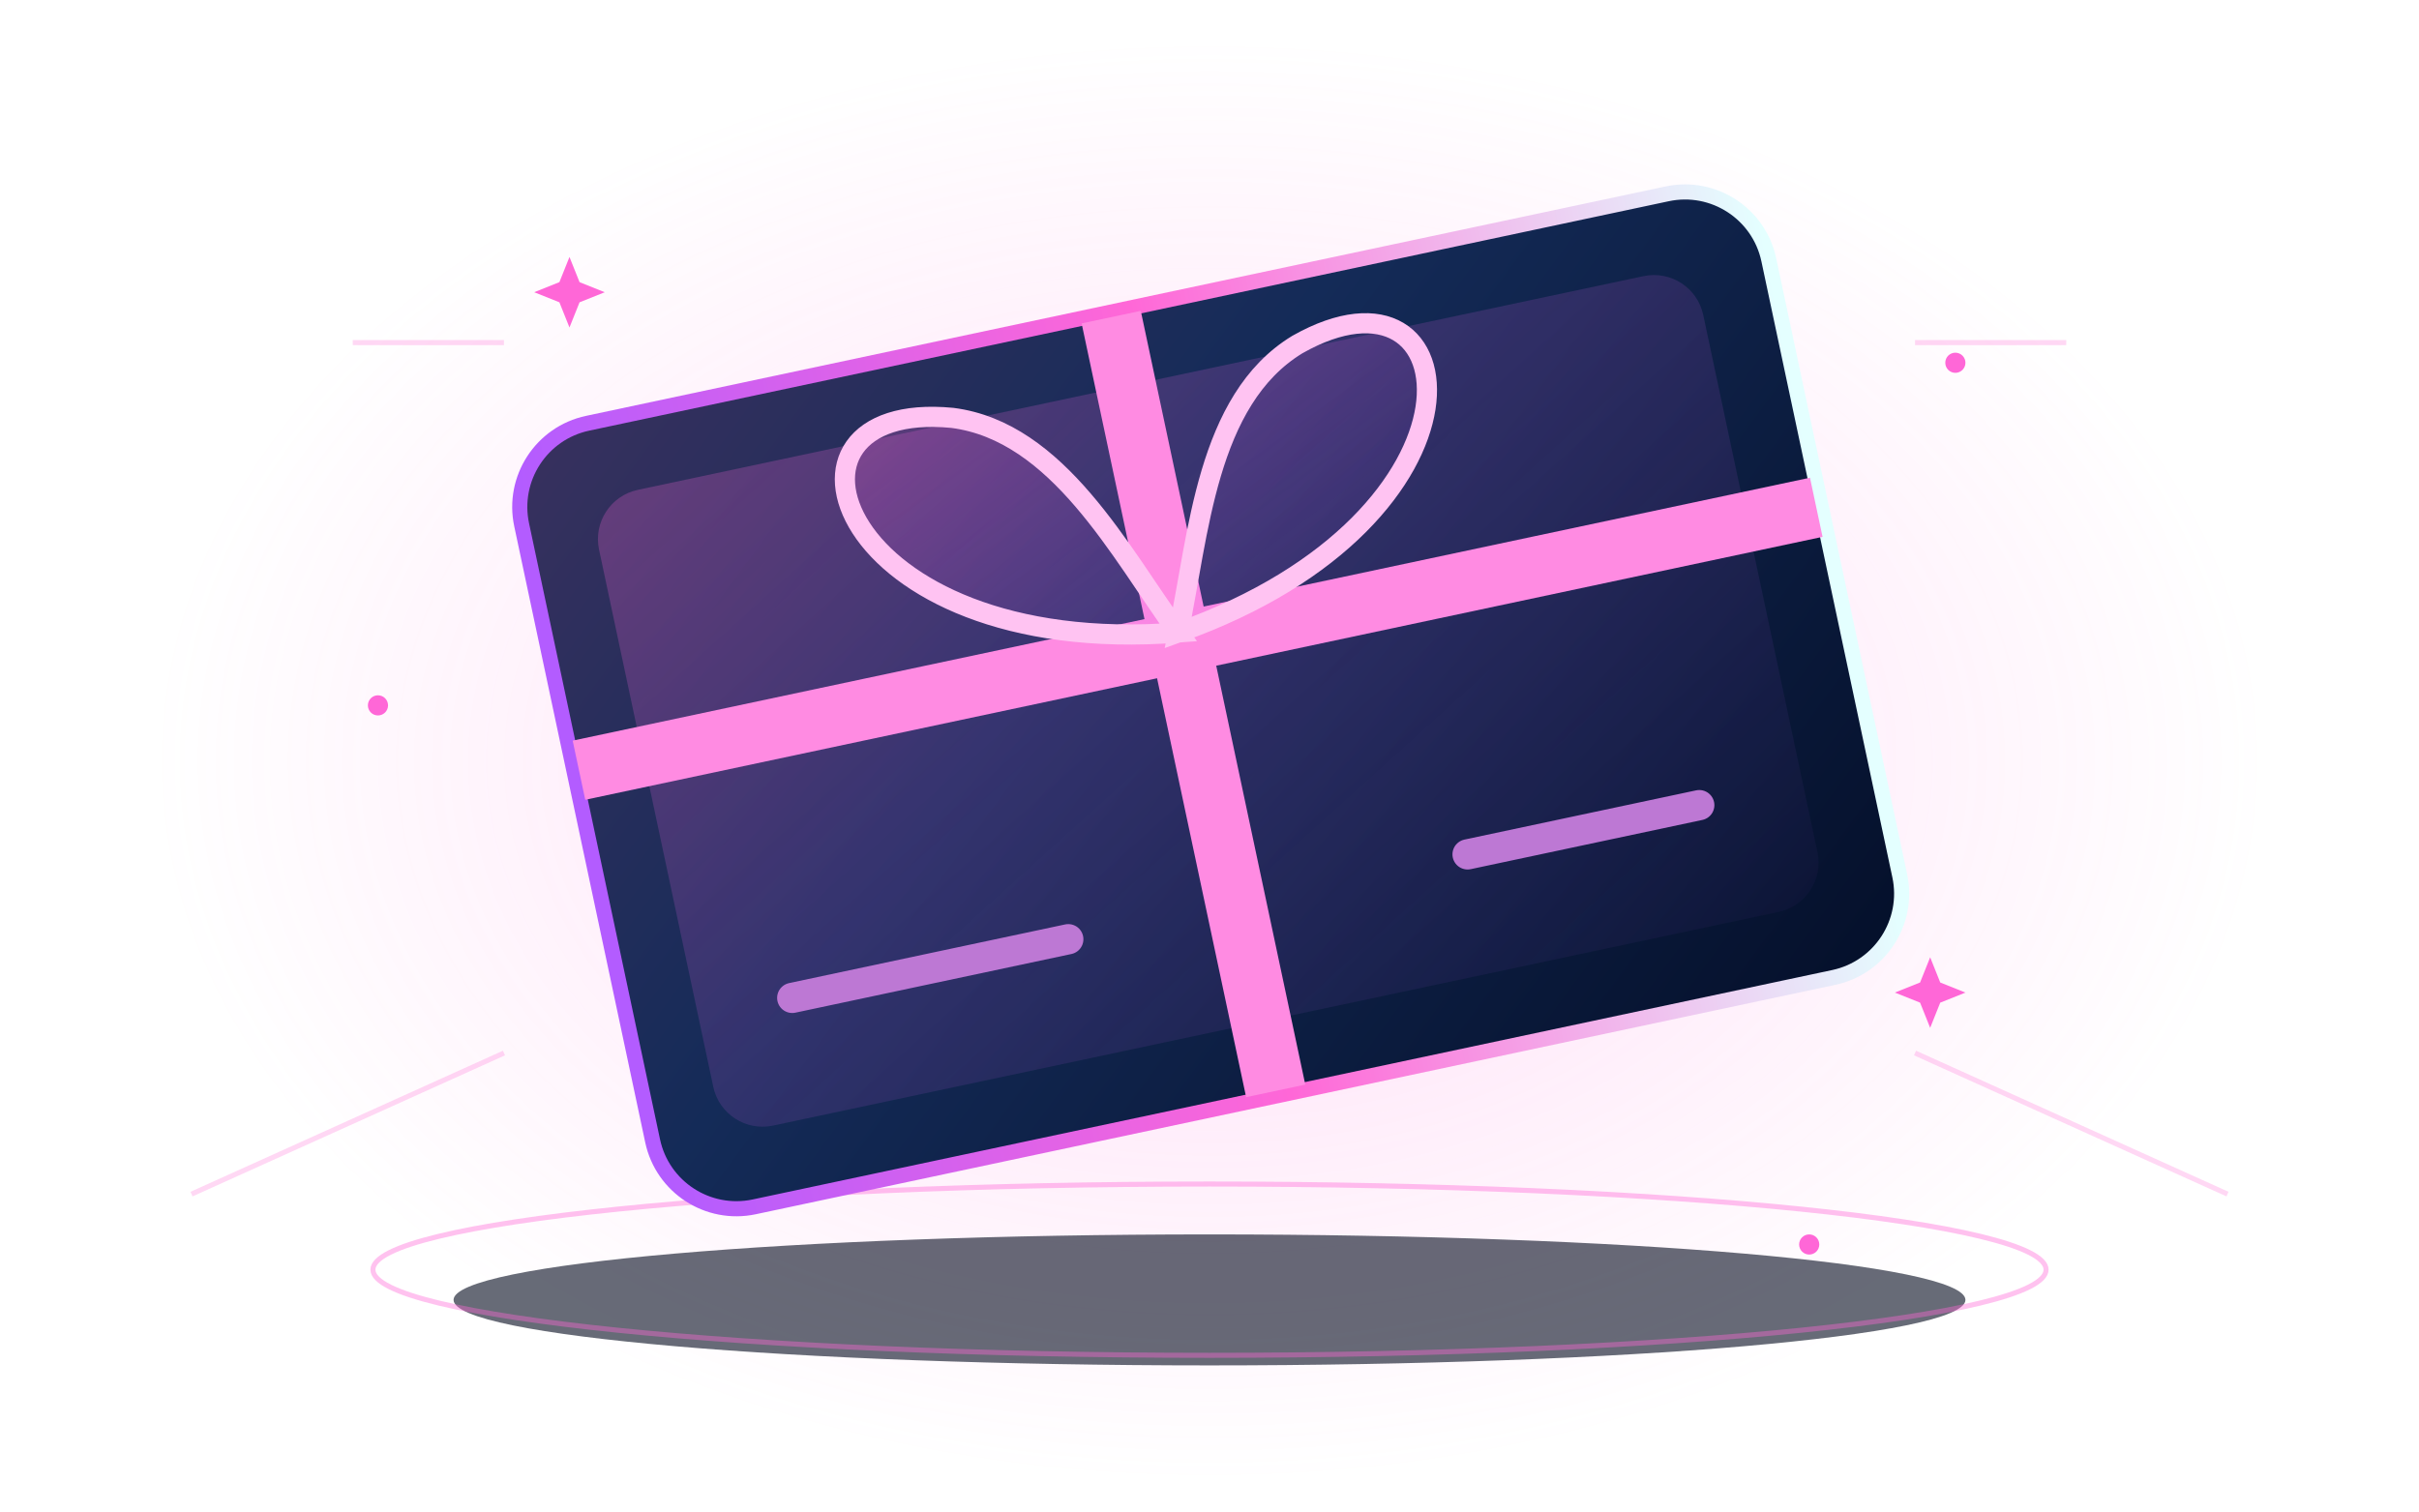
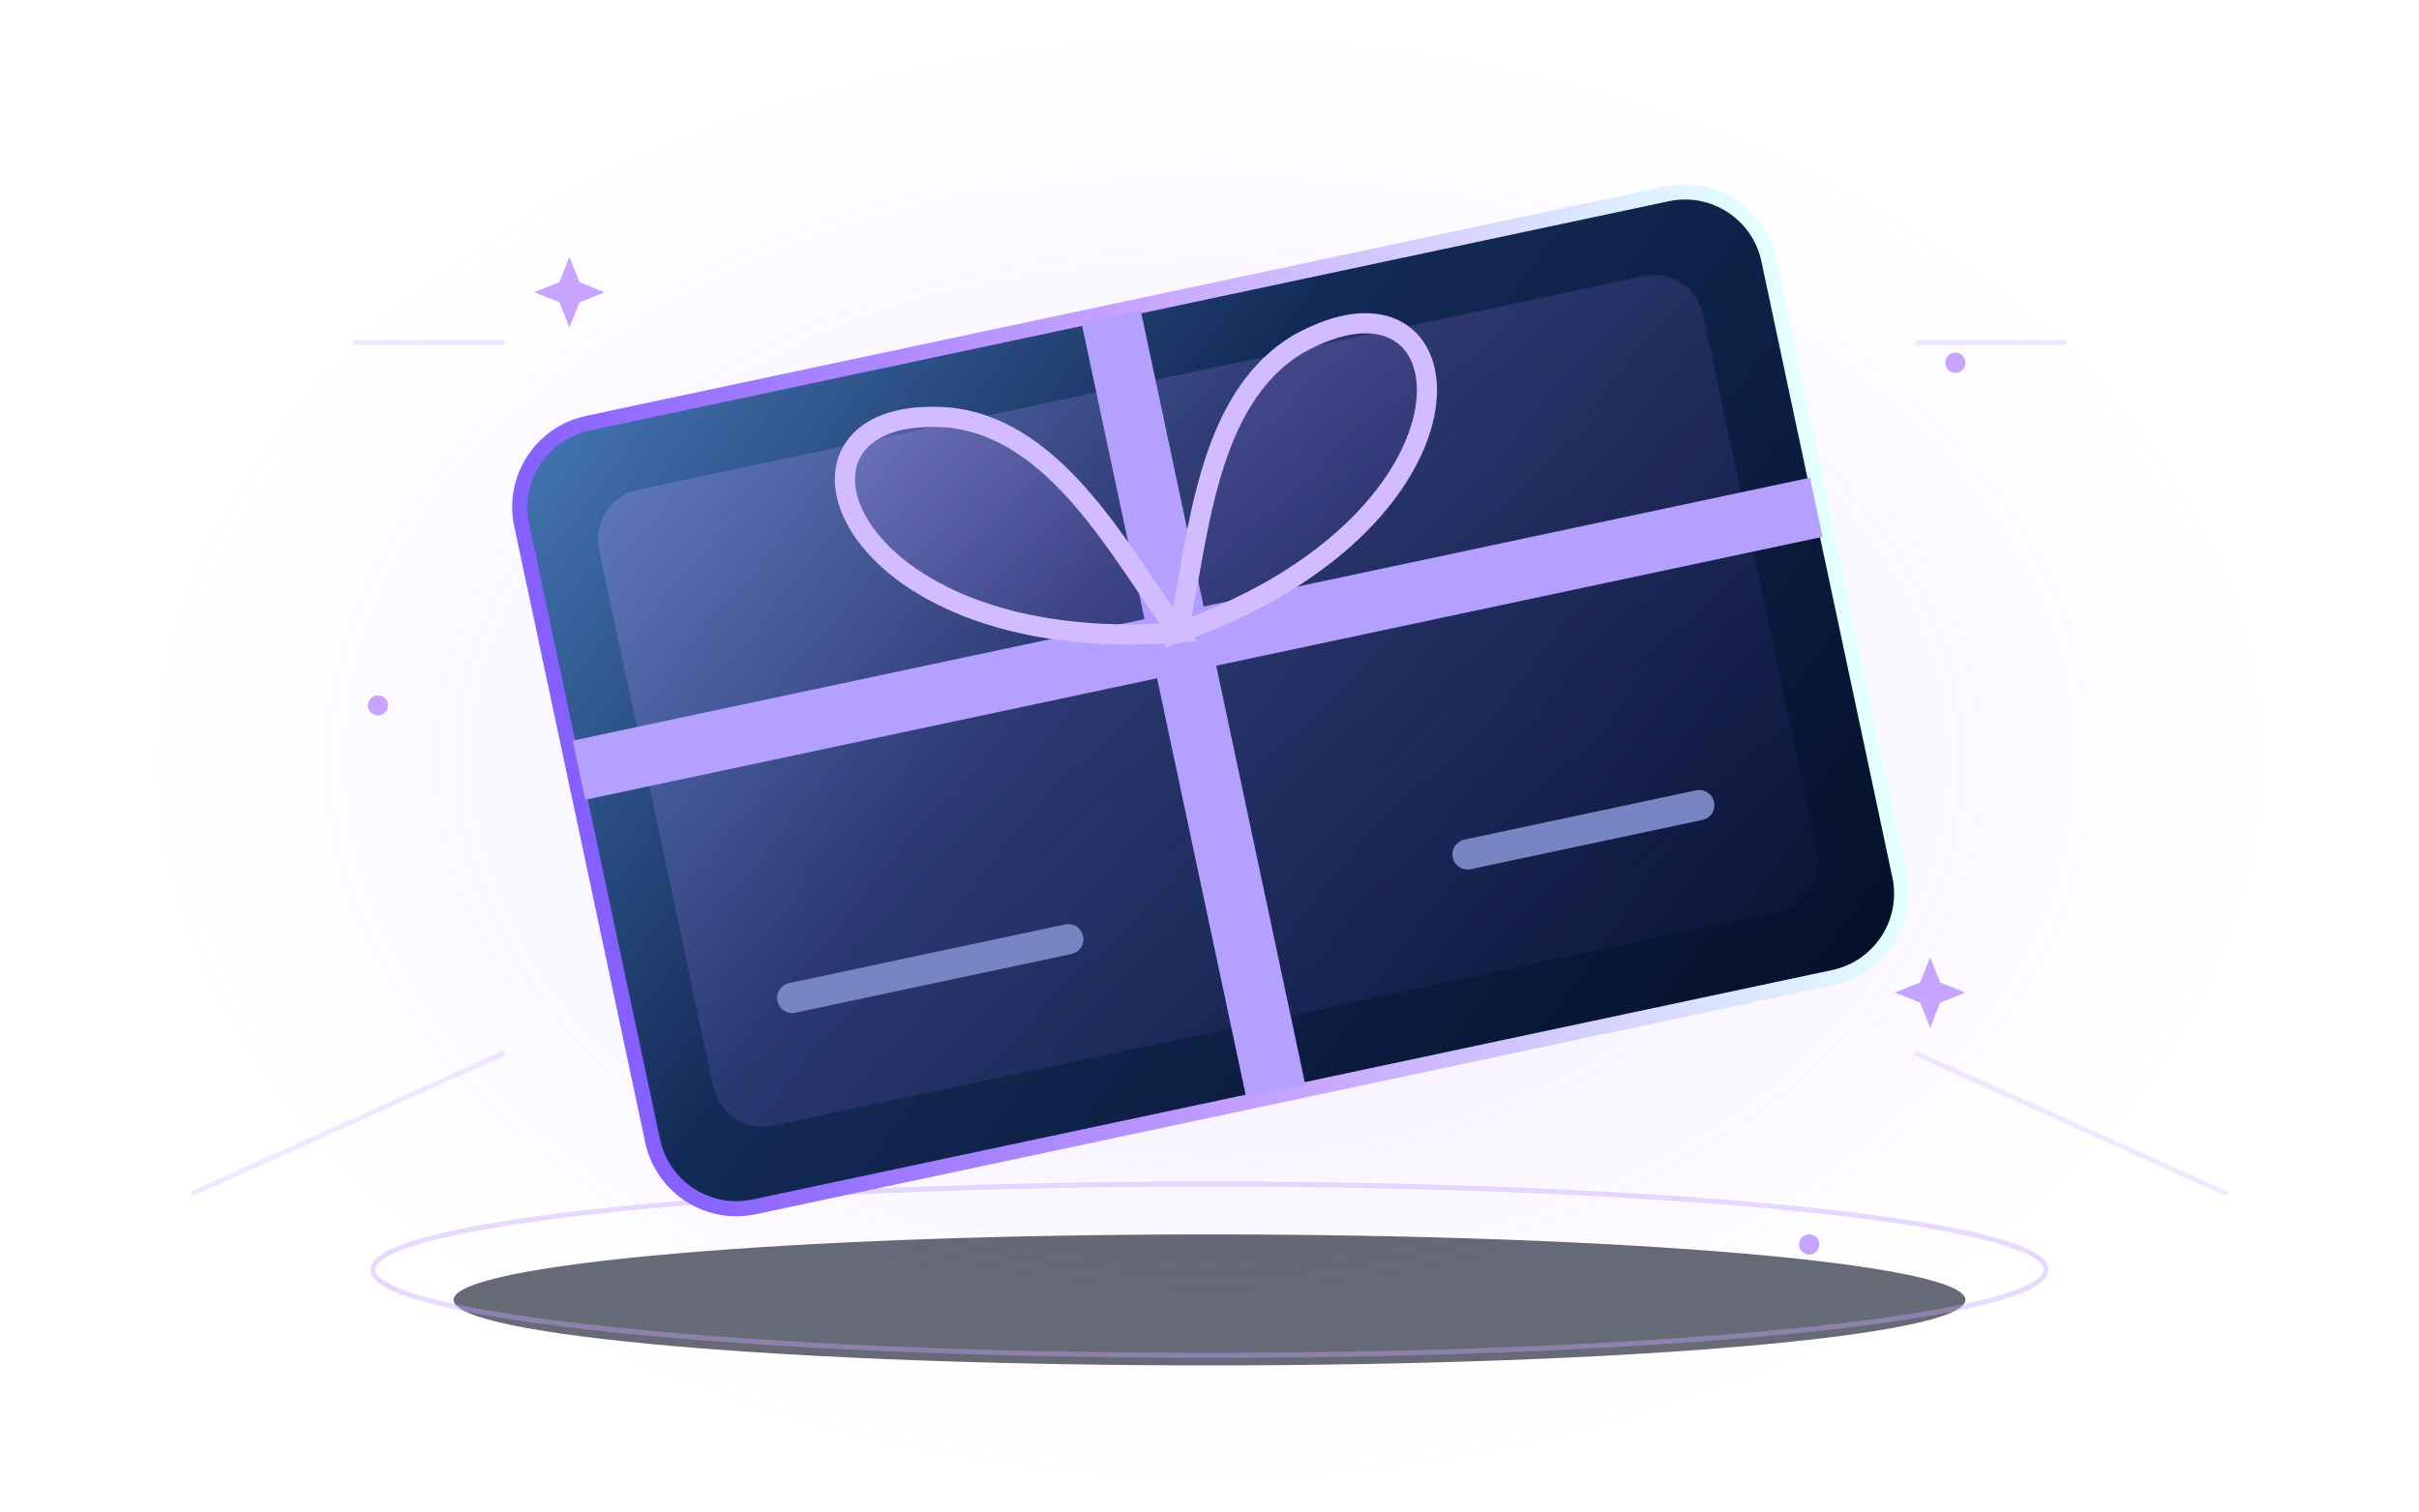
<svg xmlns="http://www.w3.org/2000/svg" viewBox="0 0 480 300" fill="none">
  <defs>
    <linearGradient id="shell" x1="130" y1="40" x2="325" y2="260" gradientUnits="userSpaceOnUse">
-       <stop stop-color="#3b315f" />
+       <stop stop-color="#487bba" />
      <stop offset=".4" stop-color="#142b58" />
      <stop offset="1" stop-color="#040f29" />
    </linearGradient>
    <linearGradient id="edge">
-       <stop stop-color="#b35cff" />
-       <stop offset=".5" stop-color="#ff67d7" />
+       <stop stop-color="#8660ff" />
+       <stop offset=".5" stop-color="#c7a4ff" />
      <stop offset="1" stop-color="#e4ffff" />
    </linearGradient>
    <linearGradient id="glass" x2="1" y2="1">
-       <stop stop-color="#ff67d7" stop-opacity=".25" />
-       <stop offset="1" stop-color="#b35cff" stop-opacity=".03" />
+       <stop stop-color="#c7a4ff" stop-opacity=".25" />
+       <stop offset="1" stop-color="#8660ff" stop-opacity=".03" />
    </linearGradient>
    <radialGradient id="halo">
-       <stop stop-color="#ff67d7" stop-opacity=".23" />
-       <stop offset="1" stop-color="#ff67d7" stop-opacity="0" />
+       <stop stop-color="#c7a4ff" stop-opacity=".23" />
+       <stop offset="1" stop-color="#c7a4ff" stop-opacity="0" />
    </radialGradient>
  </defs>
  <ellipse cx="240" cy="151" rx="210" ry="144" fill="url(#halo)" />
  <ellipse cx="240" cy="258" rx="150" ry="13" fill="#02091c" opacity=".6" />
-   <ellipse cx="240" cy="252" rx="166" ry="17" stroke="#ff67d7" stroke-opacity=".4" />
-   <path d="m38 237 62-28m280 0 62 28M70 68h30m280 0h30" stroke="#ff67d7" stroke-opacity=".25" />
+   <ellipse cx="240" cy="252" rx="166" ry="17" stroke="#c7a4ff" stroke-opacity=".4" />
+   <path d="m38 237 62-28m280 0 62 28M70 68h30m280 0h30" stroke="#c7a4ff" stroke-opacity=".25" />
  <g>
    <g transform="rotate(-12 239 150)">
      <rect x="116" y="60" width="253" height="159" rx="17" fill="url(#shell)" stroke="url(#edge)" stroke-width="3" />
      <rect x="130" y="75" width="224" height="129" rx="10" fill="url(#glass)" />
-       <path d="M239 61v157M117 127h251" stroke="#ff8be2" stroke-width="12" />
-       <path d="M239 125c-68-9-73-63-35-51 20 7 27 33 35 51Zm0 0c68-9 73-63 35-51-20 7-27 33-35 51Z" fill="url(#glass)" stroke="#ffc3f2" stroke-width="4" />
-       <path d="M149 180h56m81 0h47" stroke="#bd78d4" stroke-width="6" stroke-linecap="round" />
+       <path d="M239 61v157M117 127h251" stroke="#b3a0ff" stroke-width="12" />
+       <path d="M239 125c-68-9-73-63-35-51 20 7 27 33 35 51Zm0 0c68-9 73-63 35-51-20 7-27 33-35 51Z" fill="url(#glass)" stroke="#d2bcff" stroke-width="4" />
+       <path d="M149 180h56m81 0h47" stroke="#7786c2" stroke-width="6" stroke-linecap="round" />
    </g>
  </g>
-   <g fill="#ff67d7">
+   <g fill="#c7a4ff">
    <circle cx="75" cy="140" r="2" />
    <circle cx="388" cy="72" r="2" />
    <circle cx="359" cy="247" r="2" />
    <path d="m113 51 2 5 5 2-5 2-2 5-2-5-5-2 5-2Zm270 139 2 5 5 2-5 2-2 5-2-5-5-2 5-2Z" />
  </g>
</svg>
